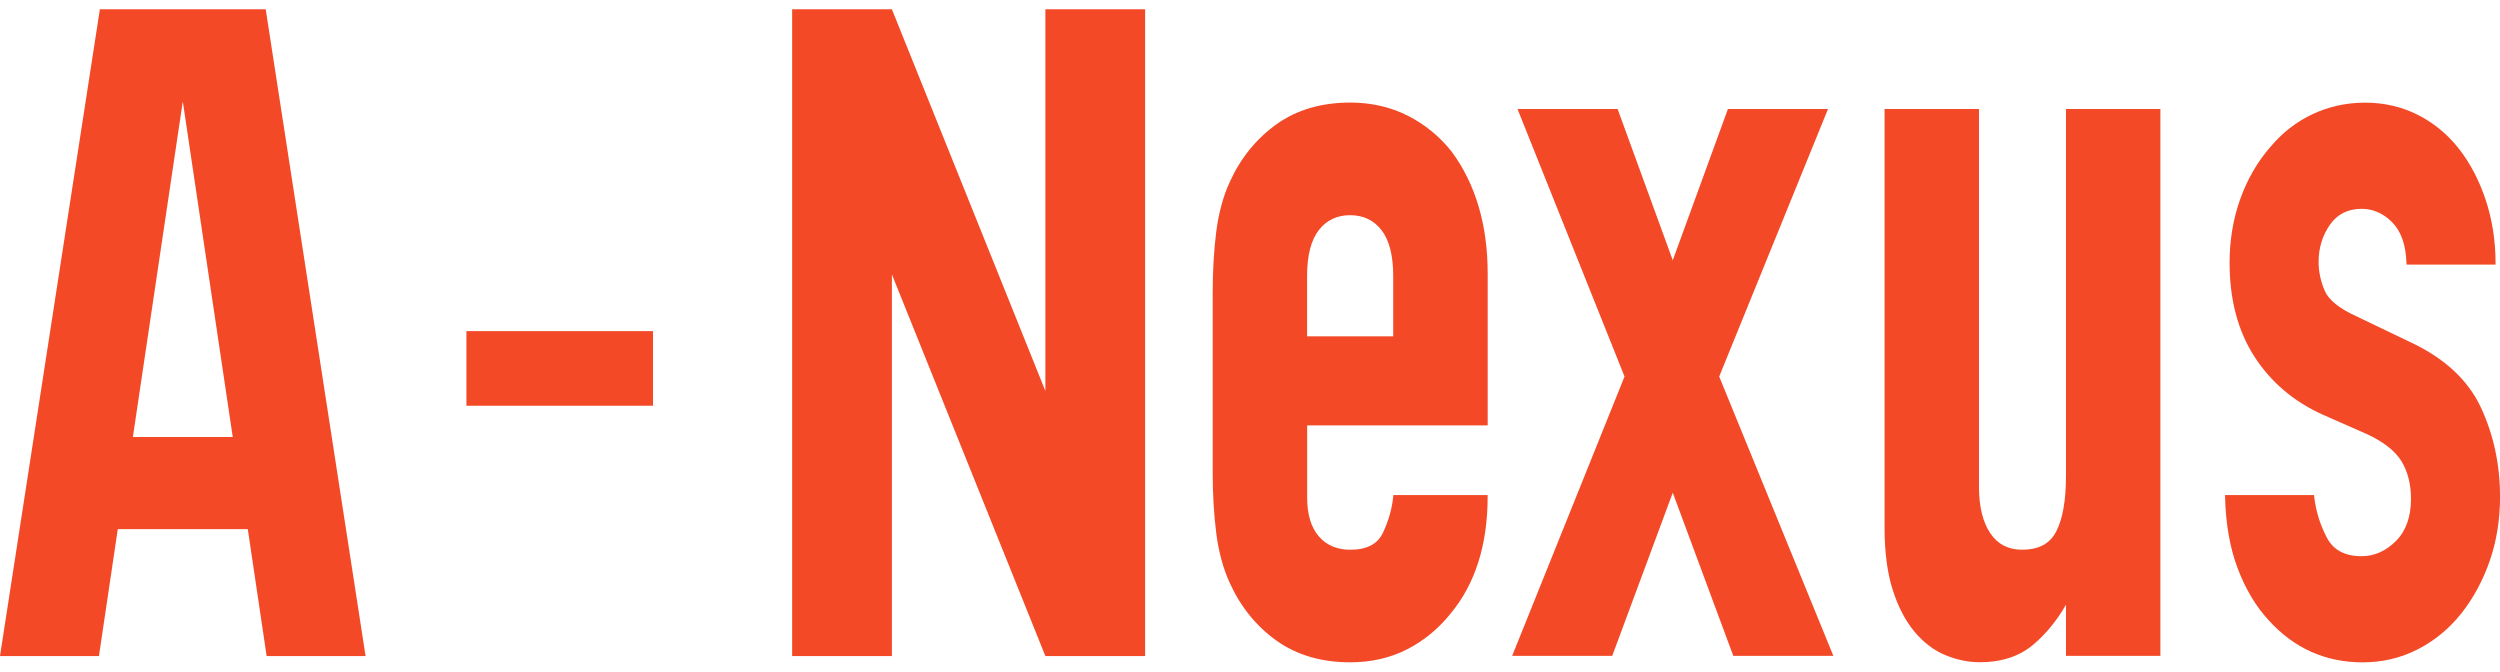
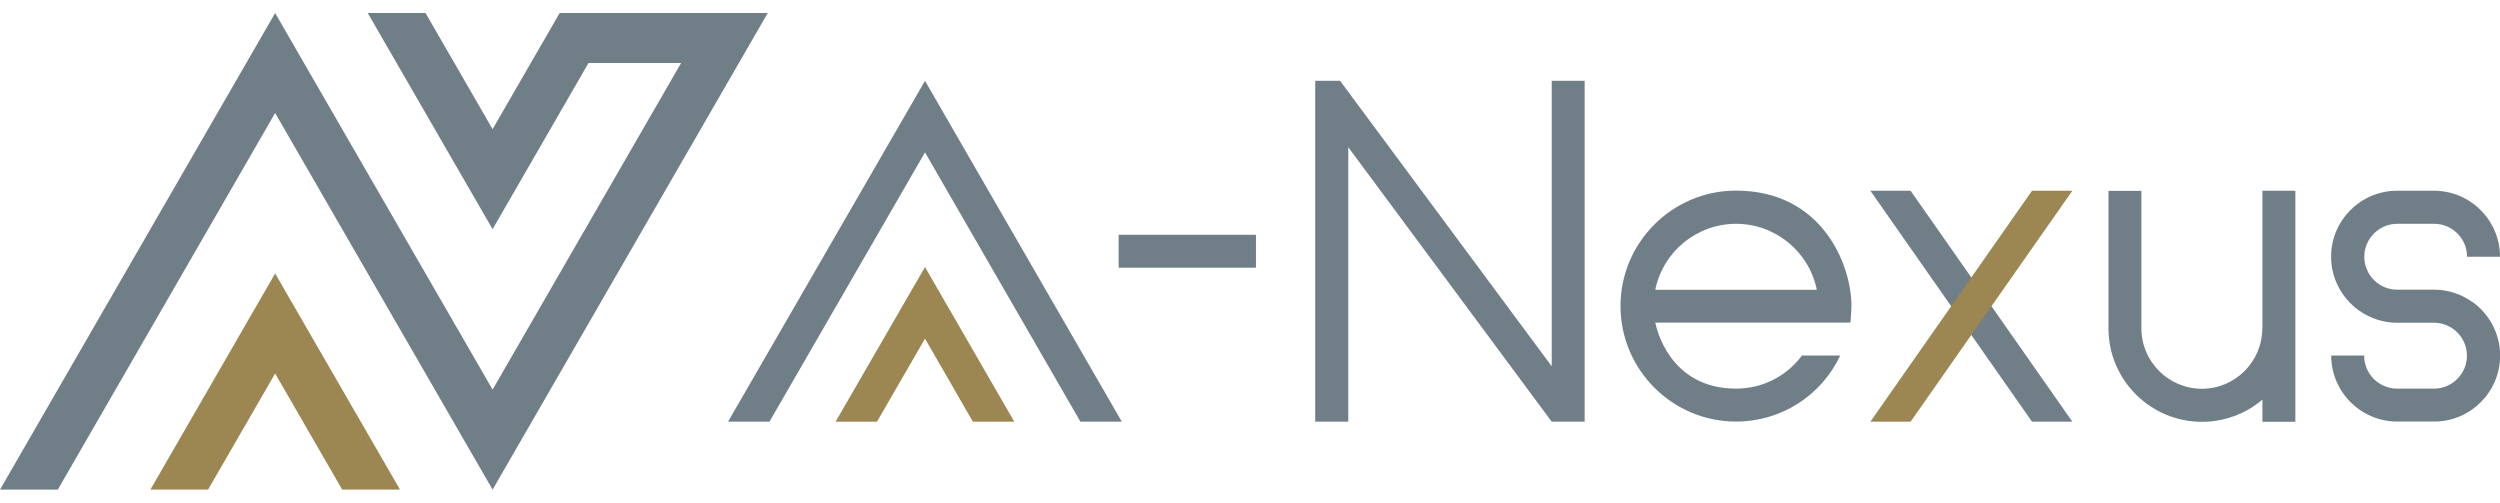
- <svg xmlns="http://www.w3.org/2000/svg" width="134" height="36" viewBox="0 0 134 36" fill="none">
-   <path d="M0 35.163L5.353 0.498H14.242L19.595 35.165H14.292L13.282 28.363H6.313L5.303 35.165H0V35.163ZM12.475 23.423L9.798 5.435L7.122 23.423H12.475Z" fill="#F34927" />
-   <path d="M25 17.748H35V21.748H25V17.748Z" fill="#F34927" />
-   <path d="M47.806 0.498L56.032 20.955V0.498H61.378V35.165H56.032L47.806 14.709V35.165H42.459V0.498H47.806Z" fill="#F34927" />
-   <path d="M75.449 6.198C74.531 5.733 73.494 5.498 72.369 5.498C70.825 5.498 69.495 5.89 68.415 6.664C67.337 7.437 66.498 8.472 65.919 9.744C65.565 10.515 65.32 11.413 65.192 12.413C65.065 13.407 65 14.513 65 15.7V25.298C65 26.487 65.065 27.592 65.192 28.585C65.32 29.586 65.565 30.483 65.919 31.254C66.498 32.528 67.338 33.565 68.415 34.334C69.493 35.108 70.825 35.5 72.371 35.5C73.496 35.5 74.525 35.265 75.428 34.8C76.328 34.338 77.112 33.69 77.755 32.883C79.071 31.303 79.738 29.196 79.738 26.621V26.534H74.684L74.677 26.612C74.615 27.252 74.431 27.899 74.135 28.538C73.844 29.161 73.267 29.466 72.371 29.466C71.665 29.466 71.1 29.224 70.689 28.749C70.274 28.27 70.064 27.574 70.064 26.68V22.801H79.74V14.668C79.74 12.056 79.088 9.855 77.805 8.121C77.161 7.31 76.37 6.664 75.453 6.2L75.449 6.198ZM72.369 11.534C73.071 11.534 73.636 11.804 74.047 12.333C74.464 12.871 74.676 13.694 74.676 14.78V18.027H70.06V14.78C70.06 13.694 70.272 12.871 70.689 12.333C71.1 11.802 71.665 11.534 72.367 11.534H72.369Z" fill="#F34927" />
-   <path d="M97.932 5.963L97.98 5.843H92.617L89.66 13.95L86.704 5.843H81.339L87.075 20.182L81.052 35.154H86.415L89.66 26.41L92.883 35.096L92.904 35.154H98.268L92.149 20.182L97.932 5.963Z" fill="#F34927" />
-   <path d="M110.736 25.528C110.736 26.81 110.563 27.802 110.218 28.477C109.881 29.142 109.278 29.464 108.381 29.464C107.638 29.464 107.082 29.175 106.681 28.583C106.278 27.988 106.074 27.155 106.074 26.104V5.843H101.013V28.286C101.013 29.593 101.16 30.713 101.449 31.616C101.738 32.523 102.13 33.276 102.615 33.857C103.102 34.44 103.66 34.865 104.278 35.117C104.892 35.37 105.517 35.496 106.131 35.496C107.264 35.496 108.209 35.19 108.941 34.587C109.632 34.016 110.236 33.285 110.736 32.413V35.154H115.797V5.843H110.736V25.526V25.528Z" fill="#F34927" />
-   <path d="M132.962 21.813C132.269 20.344 130.989 19.17 129.16 18.324L126.285 16.944C125.383 16.534 124.818 16.076 124.604 15.582C124.387 15.079 124.277 14.559 124.277 14.037C124.277 13.292 124.482 12.622 124.884 12.046C125.28 11.48 125.852 11.193 126.584 11.193C127.195 11.193 127.746 11.437 128.222 11.915C128.698 12.396 128.956 13.13 128.987 14.099L128.991 14.183H133.762V14.096C133.762 12.906 133.583 11.766 133.23 10.706C132.876 9.648 132.39 8.723 131.779 7.95C131.168 7.177 130.424 6.57 129.57 6.144C128.714 5.717 127.774 5.502 126.776 5.502C125.779 5.502 124.832 5.707 123.962 6.114C123.092 6.52 122.324 7.118 121.681 7.889C121.006 8.662 120.468 9.589 120.085 10.647C119.7 11.707 119.506 12.866 119.506 14.096C119.506 16.058 119.954 17.748 120.836 19.114C121.718 20.482 122.948 21.527 124.491 22.222L126.836 23.255C127.741 23.668 128.373 24.16 128.714 24.715C129.055 25.274 129.229 25.954 129.229 26.739C129.229 27.706 128.956 28.468 128.416 29.004C127.877 29.54 127.261 29.812 126.586 29.812C125.686 29.812 125.077 29.488 124.723 28.823C124.363 28.147 124.132 27.404 124.039 26.612L124.03 26.535H119.264V26.624C119.297 28.082 119.525 29.377 119.943 30.475C120.36 31.573 120.913 32.5 121.588 33.231C122.941 34.738 124.639 35.502 126.635 35.502C127.697 35.502 128.695 35.267 129.596 34.802C130.498 34.339 131.28 33.692 131.924 32.883C132.566 32.074 133.078 31.127 133.447 30.071C133.816 29.011 134.002 27.852 134.002 26.624C134.002 24.896 133.652 23.28 132.964 21.816L132.962 21.813Z" fill="#F34927" />
+ <svg xmlns="http://www.w3.org/2000/svg" width="189" height="38" viewBox="0 0 189 38" fill="none">
+   <path d="M11.37 37.015H15.73L20.8 28.235L25.87 37.015H30.24L20.8 20.675L11.37 37.015Z" fill="#9C8651" />
+   <path d="M42.31 0.985L37.24 9.765L32.17 0.985H27.8L37.24 17.325L44.49 4.765H51.49L37.24 29.455L20.8 0.985L0 37.015H4.37L20.8 8.545L37.24 37.015L58.04 0.985H42.31Z" fill="#707F87" />
+   <path d="M63.17 31.88H66.3L69.93 25.6L73.55 31.88H76.68L69.93 20.19L63.17 31.88Z" fill="#9C8651" />
+   <path d="M55.04 31.88H58.17L69.93 11.52L81.68 31.88H84.81L69.93 6.11L55.04 31.88Z" fill="#707F87" />
+   <path d="M171.03 24.82C171.03 27.34 168.98 29.39 166.46 29.39C163.94 29.39 161.89 27.34 161.89 24.82V14.43H159.4V24.82C159.4 28.72 162.57 31.89 166.47 31.89C168.15 31.89 169.77 31.29 171.04 30.21V31.89H173.53V14.42H171.04V24.81L171.03 24.82Z" fill="#707F87" />
+   <path d="M144.44 14.42H141.4L153.62 31.88H156.67L144.44 14.42Z" fill="#707F87" />
+   <path d="M117.31 27.69L101.31 6.11H99.43V31.88H101.93V11.13L117.31 31.88H119.8V6.11H117.31V27.69Z" fill="#707F87" />
+   <path d="M136.22 26.89C135.06 28.44 133.25 29.38 131.25 29.38C126.19 29.38 125.22 24.77 125.14 24.39H139.89C139.89 24.39 139.97 23.44 139.97 23.14C139.97 20.02 137.76 14.41 131.24 14.41C126.43 14.41 122.51 18.33 122.51 23.14C122.51 27.95 126.43 31.87 131.24 31.87C134.66 31.87 137.69 29.91 139.12 26.88H136.21L136.22 26.89ZM131.25 16.92C134.22 16.92 136.77 19.03 137.35 21.91H125.14C125.72 19.03 128.27 16.92 131.25 16.92Z" fill="#707F87" />
+   <path d="M94.95 17.75H84.57V20.24H94.95V17.75Z" fill="#707F87" />
+   <path d="M153.62 14.42H156.67L144.44 31.88H141.4L153.62 14.42Z" fill="#9C8651" />
+   <path d="M186.88 22.81C186.04 22.22 185.05 21.9 184.02 21.9H181.23C179.85 21.9 178.74 20.78 178.74 19.41C178.74 18.04 179.86 16.92 181.23 16.92H184.02C185.4 16.92 186.51 18.04 186.51 19.41H189C189 16.66 186.76 14.42 184.01 14.42H181.22C178.47 14.42 176.23 16.66 176.23 19.41C176.23 21.03 177.03 22.55 178.36 23.49C179.21 24.08 180.19 24.4 181.22 24.4H184.01C185.39 24.4 186.5 25.52 186.5 26.89C186.5 28.26 185.38 29.38 184.01 29.38H181.22C179.84 29.38 178.73 28.26 178.73 26.88H176.24C176.24 29.63 178.48 31.87 181.23 31.87H184.02C186.77 31.87 189.01 29.63 189.01 26.88C189.01 25.26 188.21 23.73 186.88 22.8V22.81Z" fill="#707F87" />
</svg>
